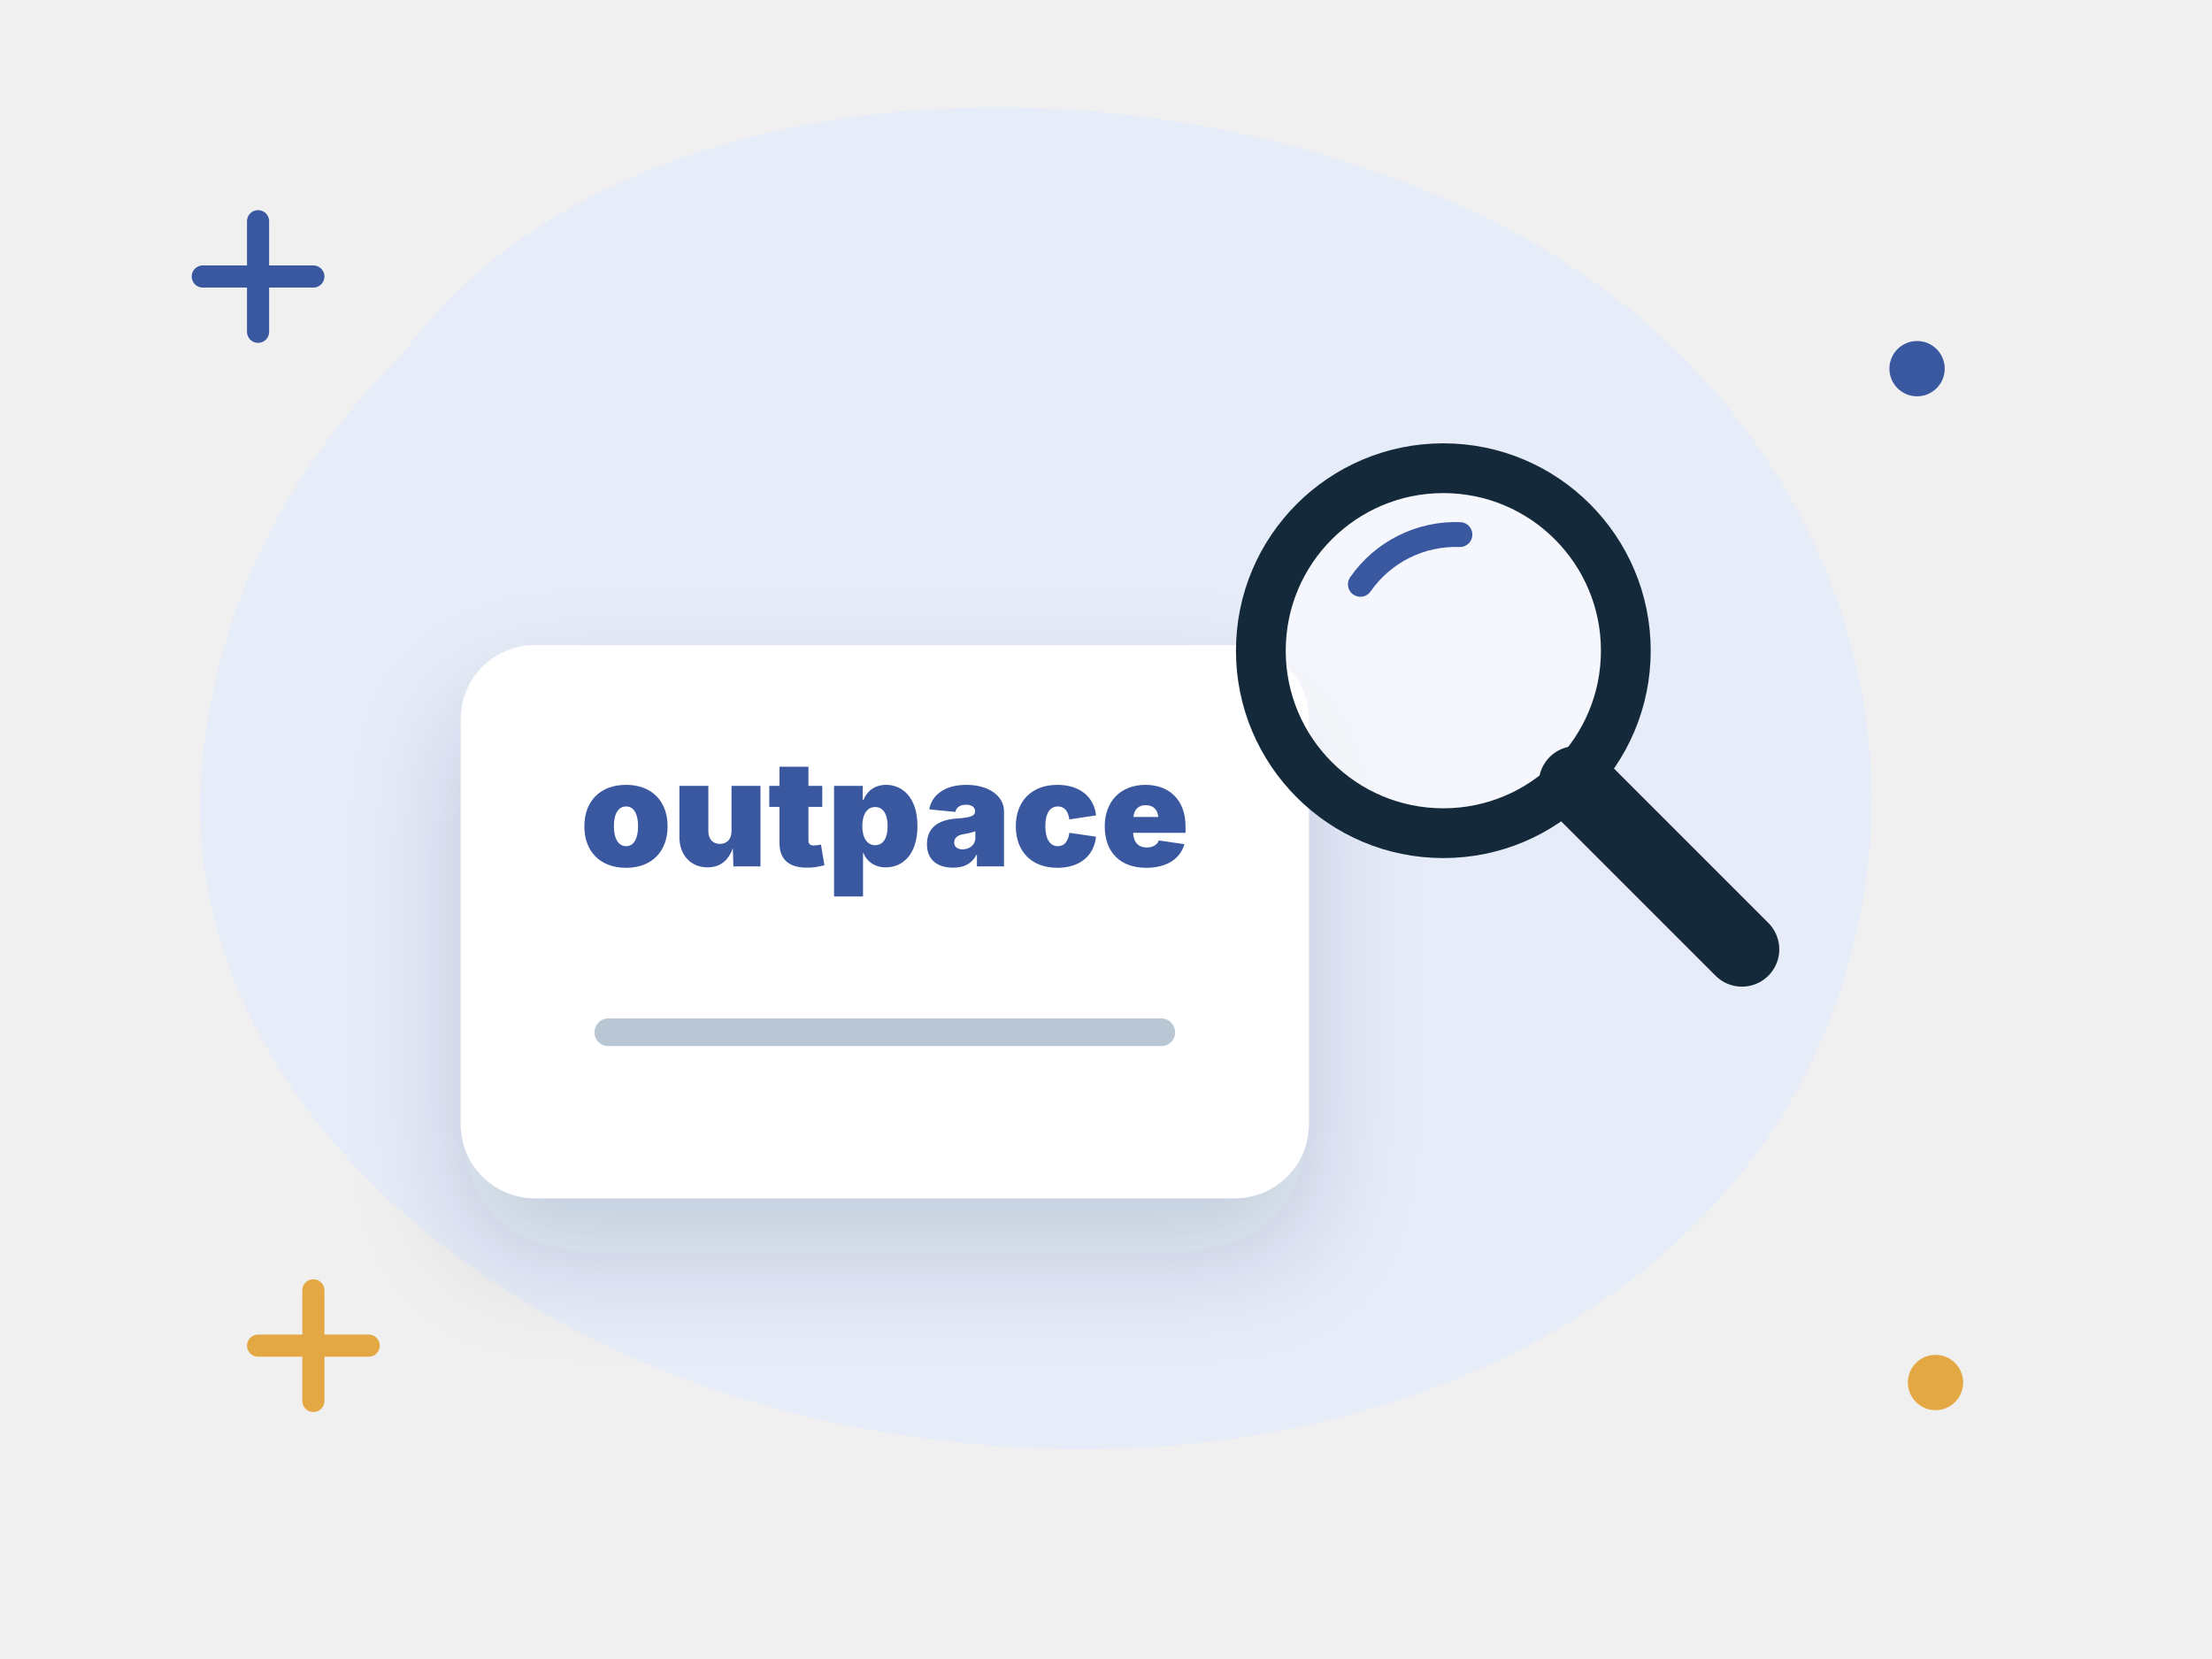
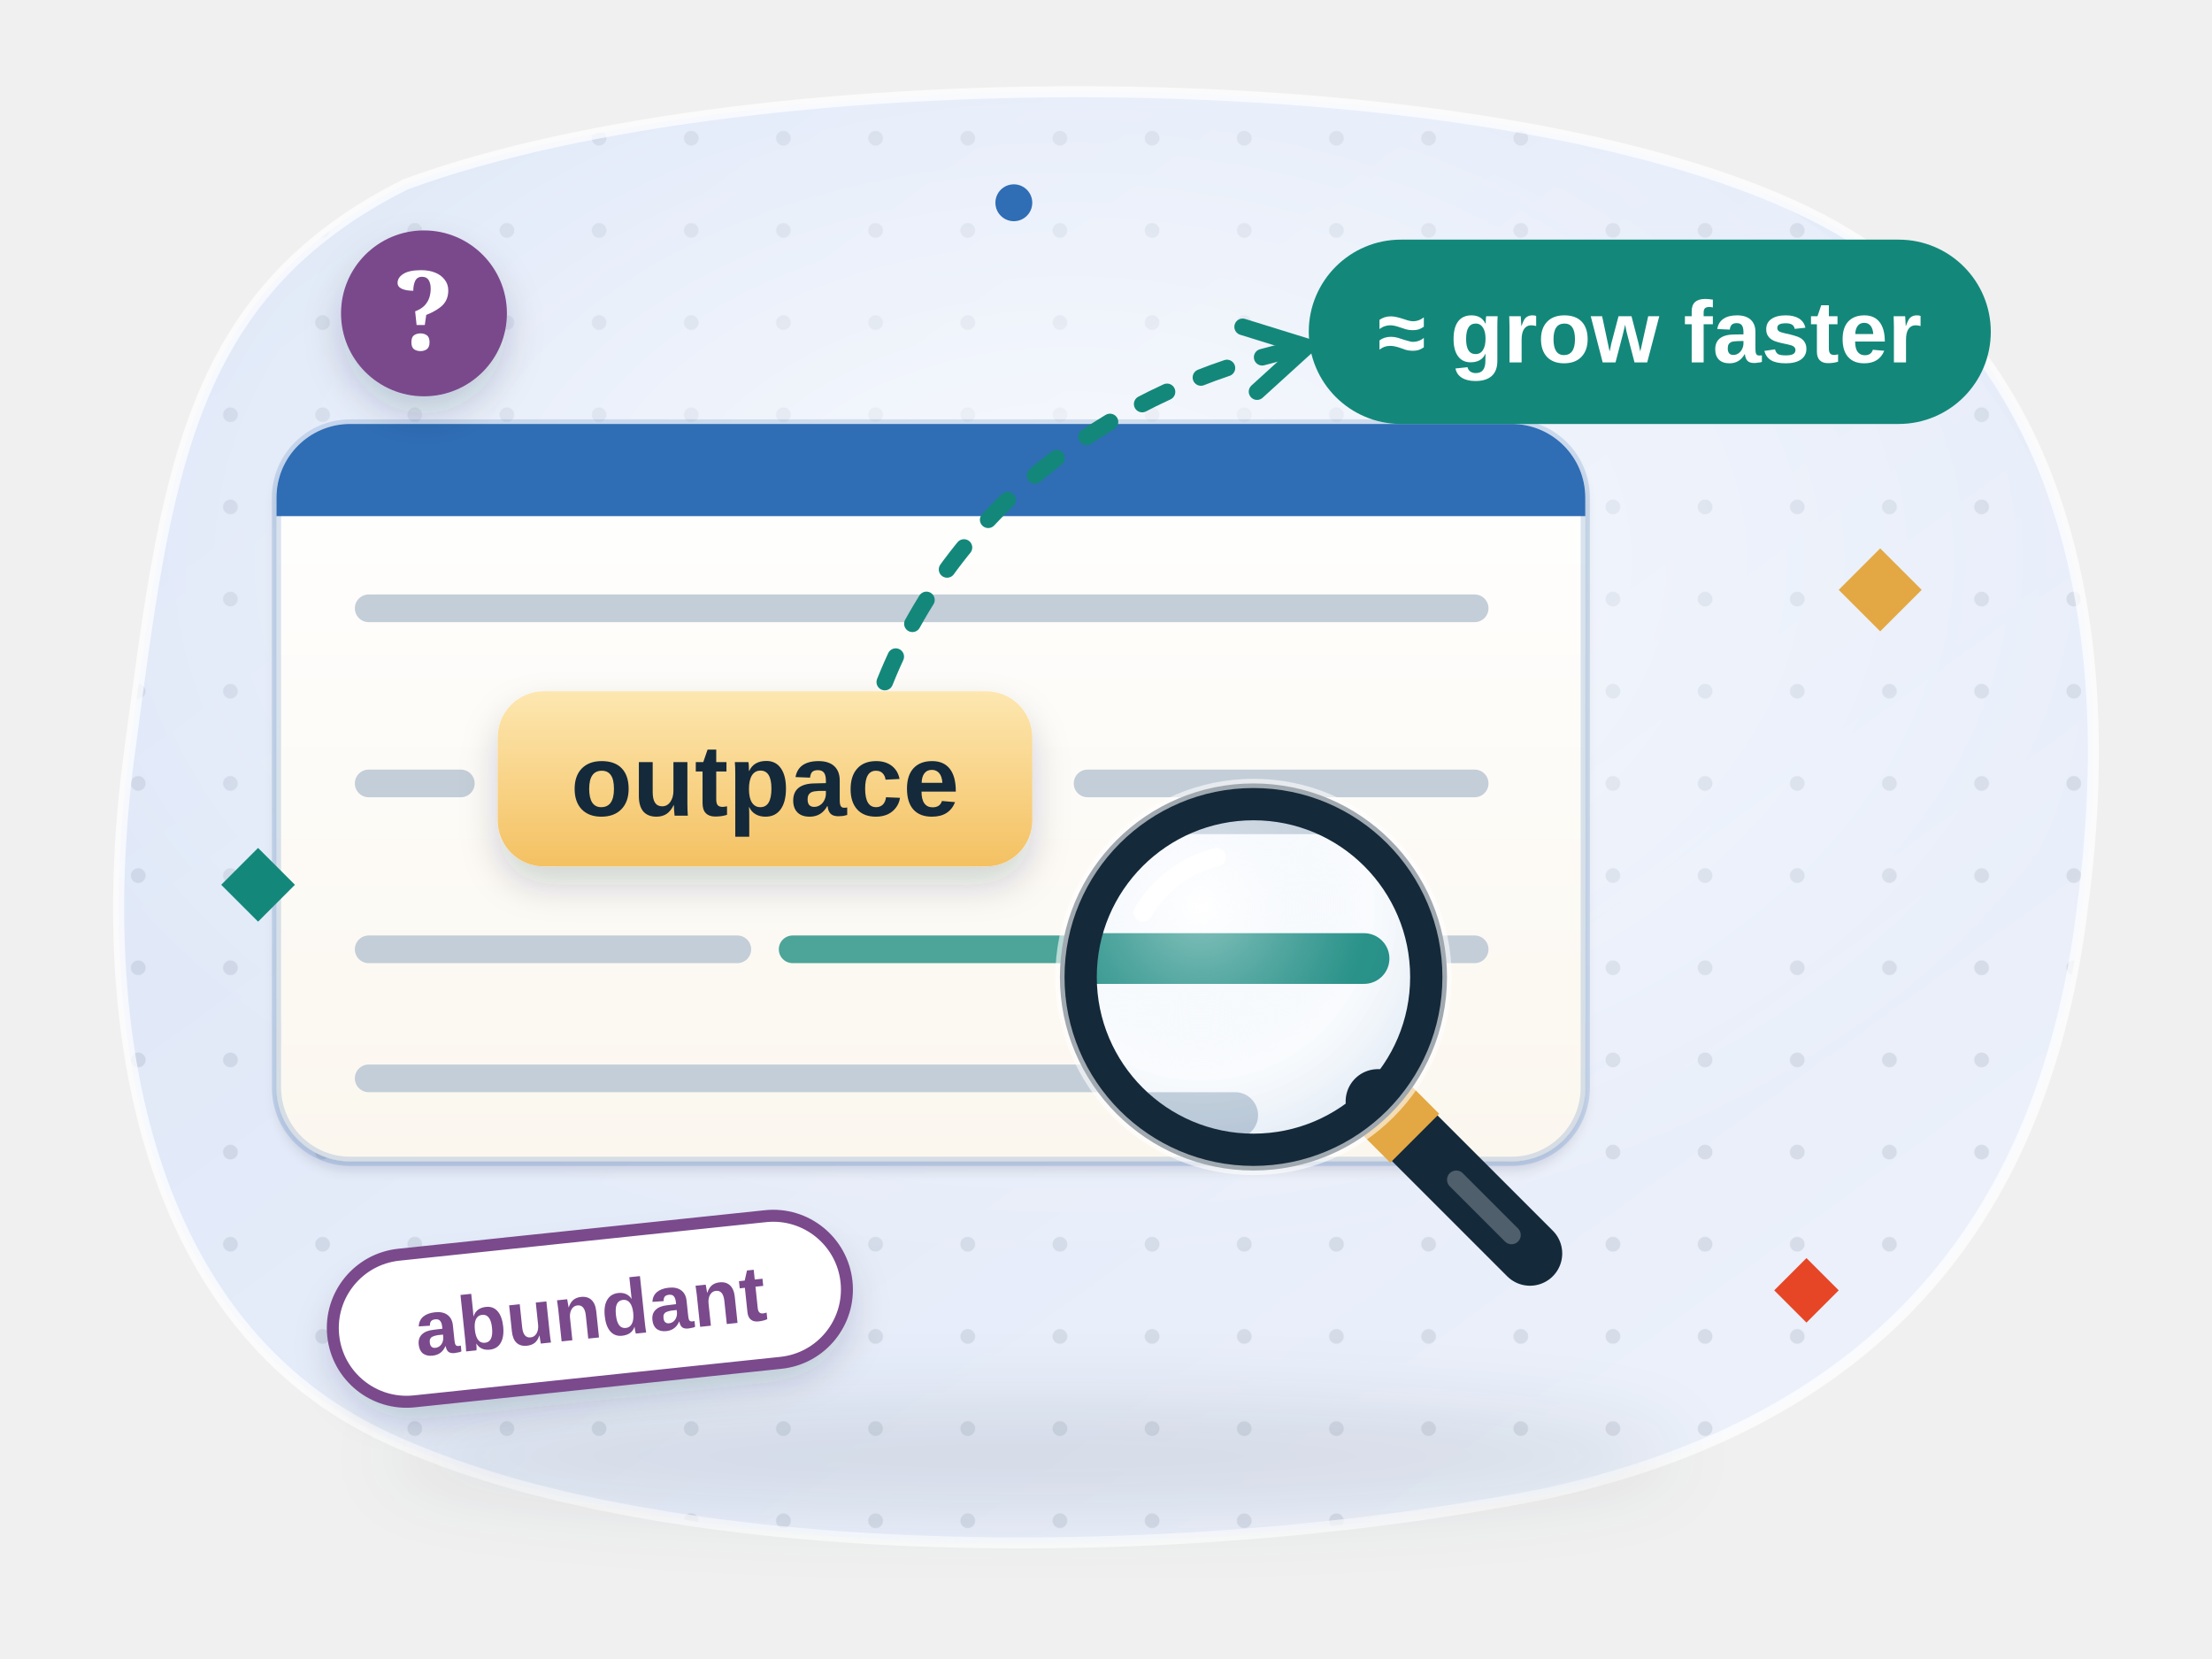
- <svg xmlns="http://www.w3.org/2000/svg" viewBox="0 0 240 180" fill="none" role="img" aria-label="Word cards with a magnifier">
-   <style>.fl{animation:fl 5s ease-in-out infinite;transform-box:fill-box;transform-origin:center}.f2{animation-delay:-1.7s}.f3{animation-delay:-3.3s}
- .tw{animation:tw 2.8s ease-in-out infinite;transform-box:fill-box;transform-origin:center}.t2{animation-delay:-1.4s}.t3{animation-delay:-.7s}
- .sp{animation:sp 9s linear infinite;transform-box:fill-box;transform-origin:center}.pu{animation:pu 2.2s ease-in-out infinite;transform-box:fill-box;transform-origin:center}
- .dr{stroke-dasharray:6 8;animation:dr 1.6s linear infinite}.bl{animation:bl 1.8s steps(1) infinite}.b2{animation-delay:-.6s}.b3{animation-delay:-1.2s}
- .sw{animation:sw 3s ease-in-out infinite;transform-box:fill-box;transform-origin:bottom center}
- .wv{animation:wv 2.7s ease-out infinite;opacity:.8;transform-box:fill-box;transform-origin:left center}.w2{animation-delay:.9s}.w3{animation-delay:1.8s}
- .ri{animation:ri 6s ease-in-out infinite;transform-box:fill-box;transform-origin:center}.r2{animation-delay:-2s}.r3{animation-delay:-4s}
- .eq{animation:eq 1.2s ease-in-out infinite;transform-box:fill-box;transform-origin:bottom}.e2{animation-delay:-.3s}.e3{animation-delay:-.6s}.e4{animation-delay:-.9s}
- .pb{animation:pb 8s linear infinite;transform-box:fill-box;transform-origin:left}
- @keyframes fl{0%,100%{transform:translateY(0)}50%{transform:translateY(-6px)}}@keyframes tw{0%,100%{opacity:.3;transform:scale(.7)}50%{opacity:1;transform:scale(1.05)}}
- @keyframes sp{to{transform:rotate(360deg)}}@keyframes pu{0%,100%{transform:scale(1)}15%{transform:scale(1.12)}30%{transform:scale(1)}}
- @keyframes dr{to{stroke-dashoffset:-28}}@keyframes bl{0%,100%{opacity:1}50%{opacity:.25}}@keyframes sw{50%{transform:rotate(6deg)}}
- @keyframes wv{0%{opacity:0;transform:scale(.6)}25%{opacity:.9}100%{opacity:0;transform:scale(1.4)}}
- @keyframes ri{0%{opacity:0;transform:translateY(8px)}20%,70%{opacity:.85}100%{opacity:0;transform:translateY(-22px)}}
- @keyframes eq{0%,100%{transform:scaleY(.35)}50%{transform:scaleY(1)}}@keyframes pb{from{transform:scaleX(.05)}to{transform:scaleX(1)}}
- @media (prefers-reduced-motion:reduce){*{animation:none!important}}</style>
+ <svg xmlns="http://www.w3.org/2000/svg" viewBox="0 0 240 180" fill="none" role="img" aria-label="A sentence card from the report with the word outpace highlighted; a magnifying glass enlarges the clue words, an arrow leads to the meaning grow faster, and a word chip abundant waits below">
+   <style>
+ .mc5-tw { animation: mc5-tw 3.2s ease-in-out infinite; transform-box: fill-box; transform-origin: center; }
+ @keyframes mc5-tw { 0%, 100% { opacity: .35; transform: scale(.6); } 50% { opacity: 1; transform: scale(1); } }
+ .mc5-fl { animation: mc5-fl 6s ease-in-out infinite; }
+ .mc5-fl2 { animation: mc5-fl 7s ease-in-out -3.5s infinite; }
+ @keyframes mc5-fl { 50% { transform: translateY(-3px); } }
+ .mc5-flow { stroke-dasharray: 3 4; animation: mc5-flow 1.4s linear infinite; }
+ @keyframes mc5-flow { to { stroke-dashoffset: -14; } }
+ 
+ @media (prefers-reduced-motion: reduce) { * { animation: none !important; } }
+ </style>
  <defs>
-     <filter id="s" x="-30%" y="-30%" width="160%" height="170%">
-       <feDropShadow dx="0" dy="6" stdDeviation="6" flood-color="#14293a" flood-opacity=".16" />
+     <linearGradient id="mc5-bg" x1="0" y1="0" x2="1" y2="1">
+       <stop offset="0" stop-color="#dbe5f7" />
+       <stop offset="1" stop-color="#eef2fb" />
+     </linearGradient>
+     <clipPath id="mc5-clip">
+       <path d="M44 20C82 6 164 6 198 24c26 14 32 44 28 74-4 34-22 56-58 64-40 8-96 8-126-6C16 144 10 112 14 82c4-30 6-50 30-62z" />
+     </clipPath>
+     <pattern id="mc5-dots" width="10" height="10" patternUnits="userSpaceOnUse">
+       <circle cx="5" cy="5" r="0.8" fill="#14293a" fill-opacity="0.09" />
+     </pattern>
+     <radialGradient id="mc5-glow" cx=".5" cy=".42" r=".55">
+       <stop offset="0" stop-color="#fff" stop-opacity=".75" />
+       <stop offset="1" stop-color="#fff" stop-opacity="0" />
+     </radialGradient>
+     <filter id="mc5-sh" x="-25%" y="-25%" width="150%" height="170%">
+       <feDropShadow dx="0" dy="4" stdDeviation="4" flood-color="#14293a" flood-opacity=".16" />
+       <feDropShadow dx="0" dy="1" stdDeviation=".6" flood-color="#14293a" flood-opacity=".12" />
    </filter>
+     <filter id="mc5-sh2" x="-30%" y="-30%" width="160%" height="170%">
+       <feDropShadow dx="0" dy="2" stdDeviation="2" flood-color="#14293a" flood-opacity=".18" />
+     </filter>
+     <filter id="mc5-blur" x="-20%" y="-60%" width="140%" height="220%">
+       <feGaussianBlur stdDeviation="4" />
+     </filter>
+     <linearGradient id="mc5-paper" x1="0" y1="0" x2="0" y2="1">
+       <stop offset="0" stop-color="#fff" />
+       <stop offset="1" stop-color="#fbf7ef" />
+     </linearGradient>
+     <linearGradient id="mc5-shine" x1="0" y1="0" x2="0" y2="1">
+       <stop offset="0" stop-color="#fff" stop-opacity=".55" />
+       <stop offset="1" stop-color="#fff" stop-opacity="0" />
+     </linearGradient>
+     <linearGradient id="mc5-hl" x1="0" y1="0" x2="0" y2="1">
+       <stop offset="0" stop-color="#fde7b0" />
+       <stop offset="1" stop-color="#f4c162" />
+     </linearGradient>
+     <marker id="mc5-ah" viewBox="0 0 10 10" refX="6" refY="5" markerWidth="5" markerHeight="5" orient="auto-start-reverse">
+       <path d="M1 1l7 4-7 4" fill="none" stroke="#13887a" stroke-width="2" stroke-linecap="round" stroke-linejoin="round" />
+     </marker>
+     <clipPath id="mc5-lens">
+       <circle cx="136" cy="106" r="19" />
+     </clipPath>
+     <radialGradient id="mc5-glass" cx=".35" cy=".3" r=".8">
+       <stop offset="0" stop-color="#fff" stop-opacity=".5" />
+       <stop offset=".6" stop-color="#cfe0f5" stop-opacity=".12" />
+       <stop offset="1" stop-color="#2f6db5" stop-opacity=".18" />
+     </radialGradient>
  </defs>
-   <path transform="scale(1.0 1.0)" d="M44 38c22-30 78-34 118-14 34 17 50 54 36 88-14 34-56 50-98 44C54 150 18 118 22 82c2-18 10-32 22-44z" fill="#e6ecf8" />
-   <path class="tw" d="M22 30h12m-6-6v12" stroke="#3a58a0" stroke-width="2.4" stroke-linecap="round" />
-   <circle class="tw t2" cx="210" cy="150" r="3" fill="#e3a843" />
-   <circle class="tw" cx="208" cy="40" r="3" fill="#3a58a0" />
-   <path class="tw t2" d="M28 146h12m-6-6v12" stroke="#e3a843" stroke-width="2.4" stroke-linecap="round" />
-   <g transform="translate(96 100) scale(1)">
-     <rect x="-46" y="-30" width="92" height="60" rx="8" fill="#fff" filter="url(#s)" />
-     <text x="0" y="-6" font-family="Inter,Arial,sans-serif" font-size="16" font-weight="900" fill="#3a58a0" text-anchor="middle">outpace</text>
-     <path d="M-30 12h60" stroke="#b9c6d3" stroke-width="3" stroke-linecap="round" />
+   <path d="M44 20C82 6 164 6 198 24c26 14 32 44 28 74-4 34-22 56-58 64-40 8-96 8-126-6C16 144 10 112 14 82c4-30 6-50 30-62z" fill="url(#mc5-bg)" />
+   <g clip-path="url(#mc5-clip)">
+     <rect width="240" height="180" fill="url(#mc5-dots)" />
+     <ellipse cx="116" cy="72" rx="110" ry="70" fill="url(#mc5-glow)" />
  </g>
-   <g class="fl">
-     <g transform="translate(162 76) scale(0.9)">
-       <circle cx="-6" cy="-6" r="22" fill="#fff" fill-opacity=".6" stroke="#14293a" stroke-width="6" />
-       <path d="M10 10l20 20" stroke="#14293a" stroke-width="9" stroke-linecap="round" />
-       <path d="M-16-14a14 14 0 0 1 12-6" stroke="#3a58a0" stroke-width="3" fill="none" stroke-linecap="round" />
+   <path d="M44 20C82 6 164 6 198 24c26 14 32 44 28 74-4 34-22 56-58 64-40 8-96 8-126-6C16 144 10 112 14 82c4-30 6-50 30-62z" fill="none" stroke="#fff" stroke-opacity=".7" stroke-width="1.2" />
+   <ellipse cx="112" cy="158" rx="70" ry="6" fill="#14293a" opacity=".1" filter="url(#mc5-blur)" />
+   <g filter="url(#mc5-sh)">
+     <rect x="30" y="46" width="142" height="80" rx="8" fill="url(#mc5-paper)" />
+   </g>
+   <rect x="30" y="46" width="142" height="80" rx="8" stroke="#2f6db5" stroke-opacity=".18" />
+   <path d="M30 54a8 8 0 0 1 8-8h126a8 8 0 0 1 8 8v2H30z" fill="#2f6db5" />
+   <path d="M40 66h120" stroke="#c3ced8" stroke-width="3" stroke-linecap="round" />
+   <path d="M40 85h10M118 85h42" stroke="#c3ced8" stroke-width="3" stroke-linecap="round" />
+   <g filter="url(#mc5-sh2)">
+     <rect x="54" y="75" width="58" height="19" rx="5" fill="url(#mc5-hl)" />
+   </g>
+   <text x="83" y="88.5" text-anchor="middle" font-family="'Helvetica Neue', Arial, sans-serif" font-size="11" font-weight="900" fill="#14293a">outpace</text>
+   <path d="M40 103h40" stroke="#c3ced8" stroke-width="3" stroke-linecap="round" />
+   <path d="M86 103h52" stroke="#13887a" stroke-opacity=".75" stroke-width="3" stroke-linecap="round" />
+   <path d="M144 103h16" stroke="#c3ced8" stroke-width="3" stroke-linecap="round" />
+   <path d="M40 117h84" stroke="#c3ced8" stroke-width="3" stroke-linecap="round" />
+   <path class="mc5-flow" d="M96 74C104 54 122 42 140 38" stroke="#13887a" stroke-width="1.8" stroke-linecap="round" marker-end="url(#mc5-ah)" />
+   <g class="mc5-fl">
+     <rect x="142" y="26" width="74" height="20" rx="10.0" fill="#13887a" />
+     <text x="179.0" y="39.325" text-anchor="middle" font-family="'Helvetica Neue', Arial, sans-serif" font-size="9.5" font-weight="800" fill="#fff">≈ grow faster</text>
+   </g>
+   <g clip-path="url(#mc5-lens)">
+     <rect x="110" y="84" width="56" height="44" fill="#fff" />
+     <path d="M100 104h48" stroke="#13887a" stroke-width="5.5" stroke-linecap="round" />
+     <path d="M156 104h20M112 88h40M100 121h34" stroke="#c3ced8" stroke-width="5" stroke-linecap="round" />
+   </g>
+   <circle cx="136" cy="106" r="19" fill="url(#mc5-glass)" />
+   <path d="M149.5 119.5L166 136" stroke="#14293a" stroke-width="7" stroke-linecap="round" />
+   <path d="M149.5 119.5l4 4" stroke="#e3a843" stroke-width="7.5" />
+   <path d="M158 128l6 6" stroke="#fff" stroke-opacity=".25" stroke-width="2" stroke-linecap="round" />
+   <circle cx="136" cy="106" r="19" stroke="#14293a" stroke-width="4" />
+   <circle cx="136" cy="106" r="21" stroke="#fff" stroke-opacity=".6" stroke-width="1" />
+   <path d="M124 99a13 13 0 0 1 8-6" stroke="#fff" stroke-width="2" stroke-linecap="round" />
+   <g transform="rotate(-6 64 142)">
+     <g filter="url(#mc5-sh2)">
+       <rect x="36" y="134" width="56" height="16" rx="8" fill="#fff" />
    </g>
+     <rect x="36" y="134" width="56" height="16" rx="8" stroke="#7a4a8c" stroke-width="1.3" />
+     <text x="64" y="145.2" text-anchor="middle" font-family="'Helvetica Neue', Arial, sans-serif" font-size="8.5" font-weight="800" fill="#7a4a8c">abundant</text>
  </g>
+   <g transform="translate(46 34)">
+     <circle r="9" fill="#7a4a8c" filter="url(#mc5-sh2)" />
+     <text x="0" y="4" text-anchor="middle" font-family="Georgia, serif" font-size="12" font-weight="900" fill="#fff">?</text>
+   </g>
+   <path class="mc5-tw" d="M204 59.5C204.81 60.31 204.81 60.31 208.5 64C204.81 67.69 204.81 67.69 204 68.5C203.19 67.69 203.19 67.69 199.5 64C203.19 60.31 203.19 60.31 204 59.5z" fill="#e3a843" />
+   <path class="mc5-tw" style="animation-delay:-1.2s" d="M28 92C28.72 92.72 28.72 92.72 32 96C28.72 99.28 28.72 99.28 28 100C27.28 99.28 27.28 99.28 24 96C27.28 92.72 27.28 92.72 28 92z" fill="#13887a" />
+   <path class="mc5-tw" style="animation-delay:-2.1s" d="M196 136.5C196.63 137.13 196.63 137.13 199.5 140C196.63 142.87 196.63 142.87 196 143.5C195.37 142.87 195.37 142.87 192.5 140C195.37 137.13 195.37 137.13 196 136.5z" fill="#e64626" />
+   <circle class="mc5-tw" style="animation-delay:-0.6s" cx="110" cy="22" r="2" fill="#2f6db5" />
</svg>
